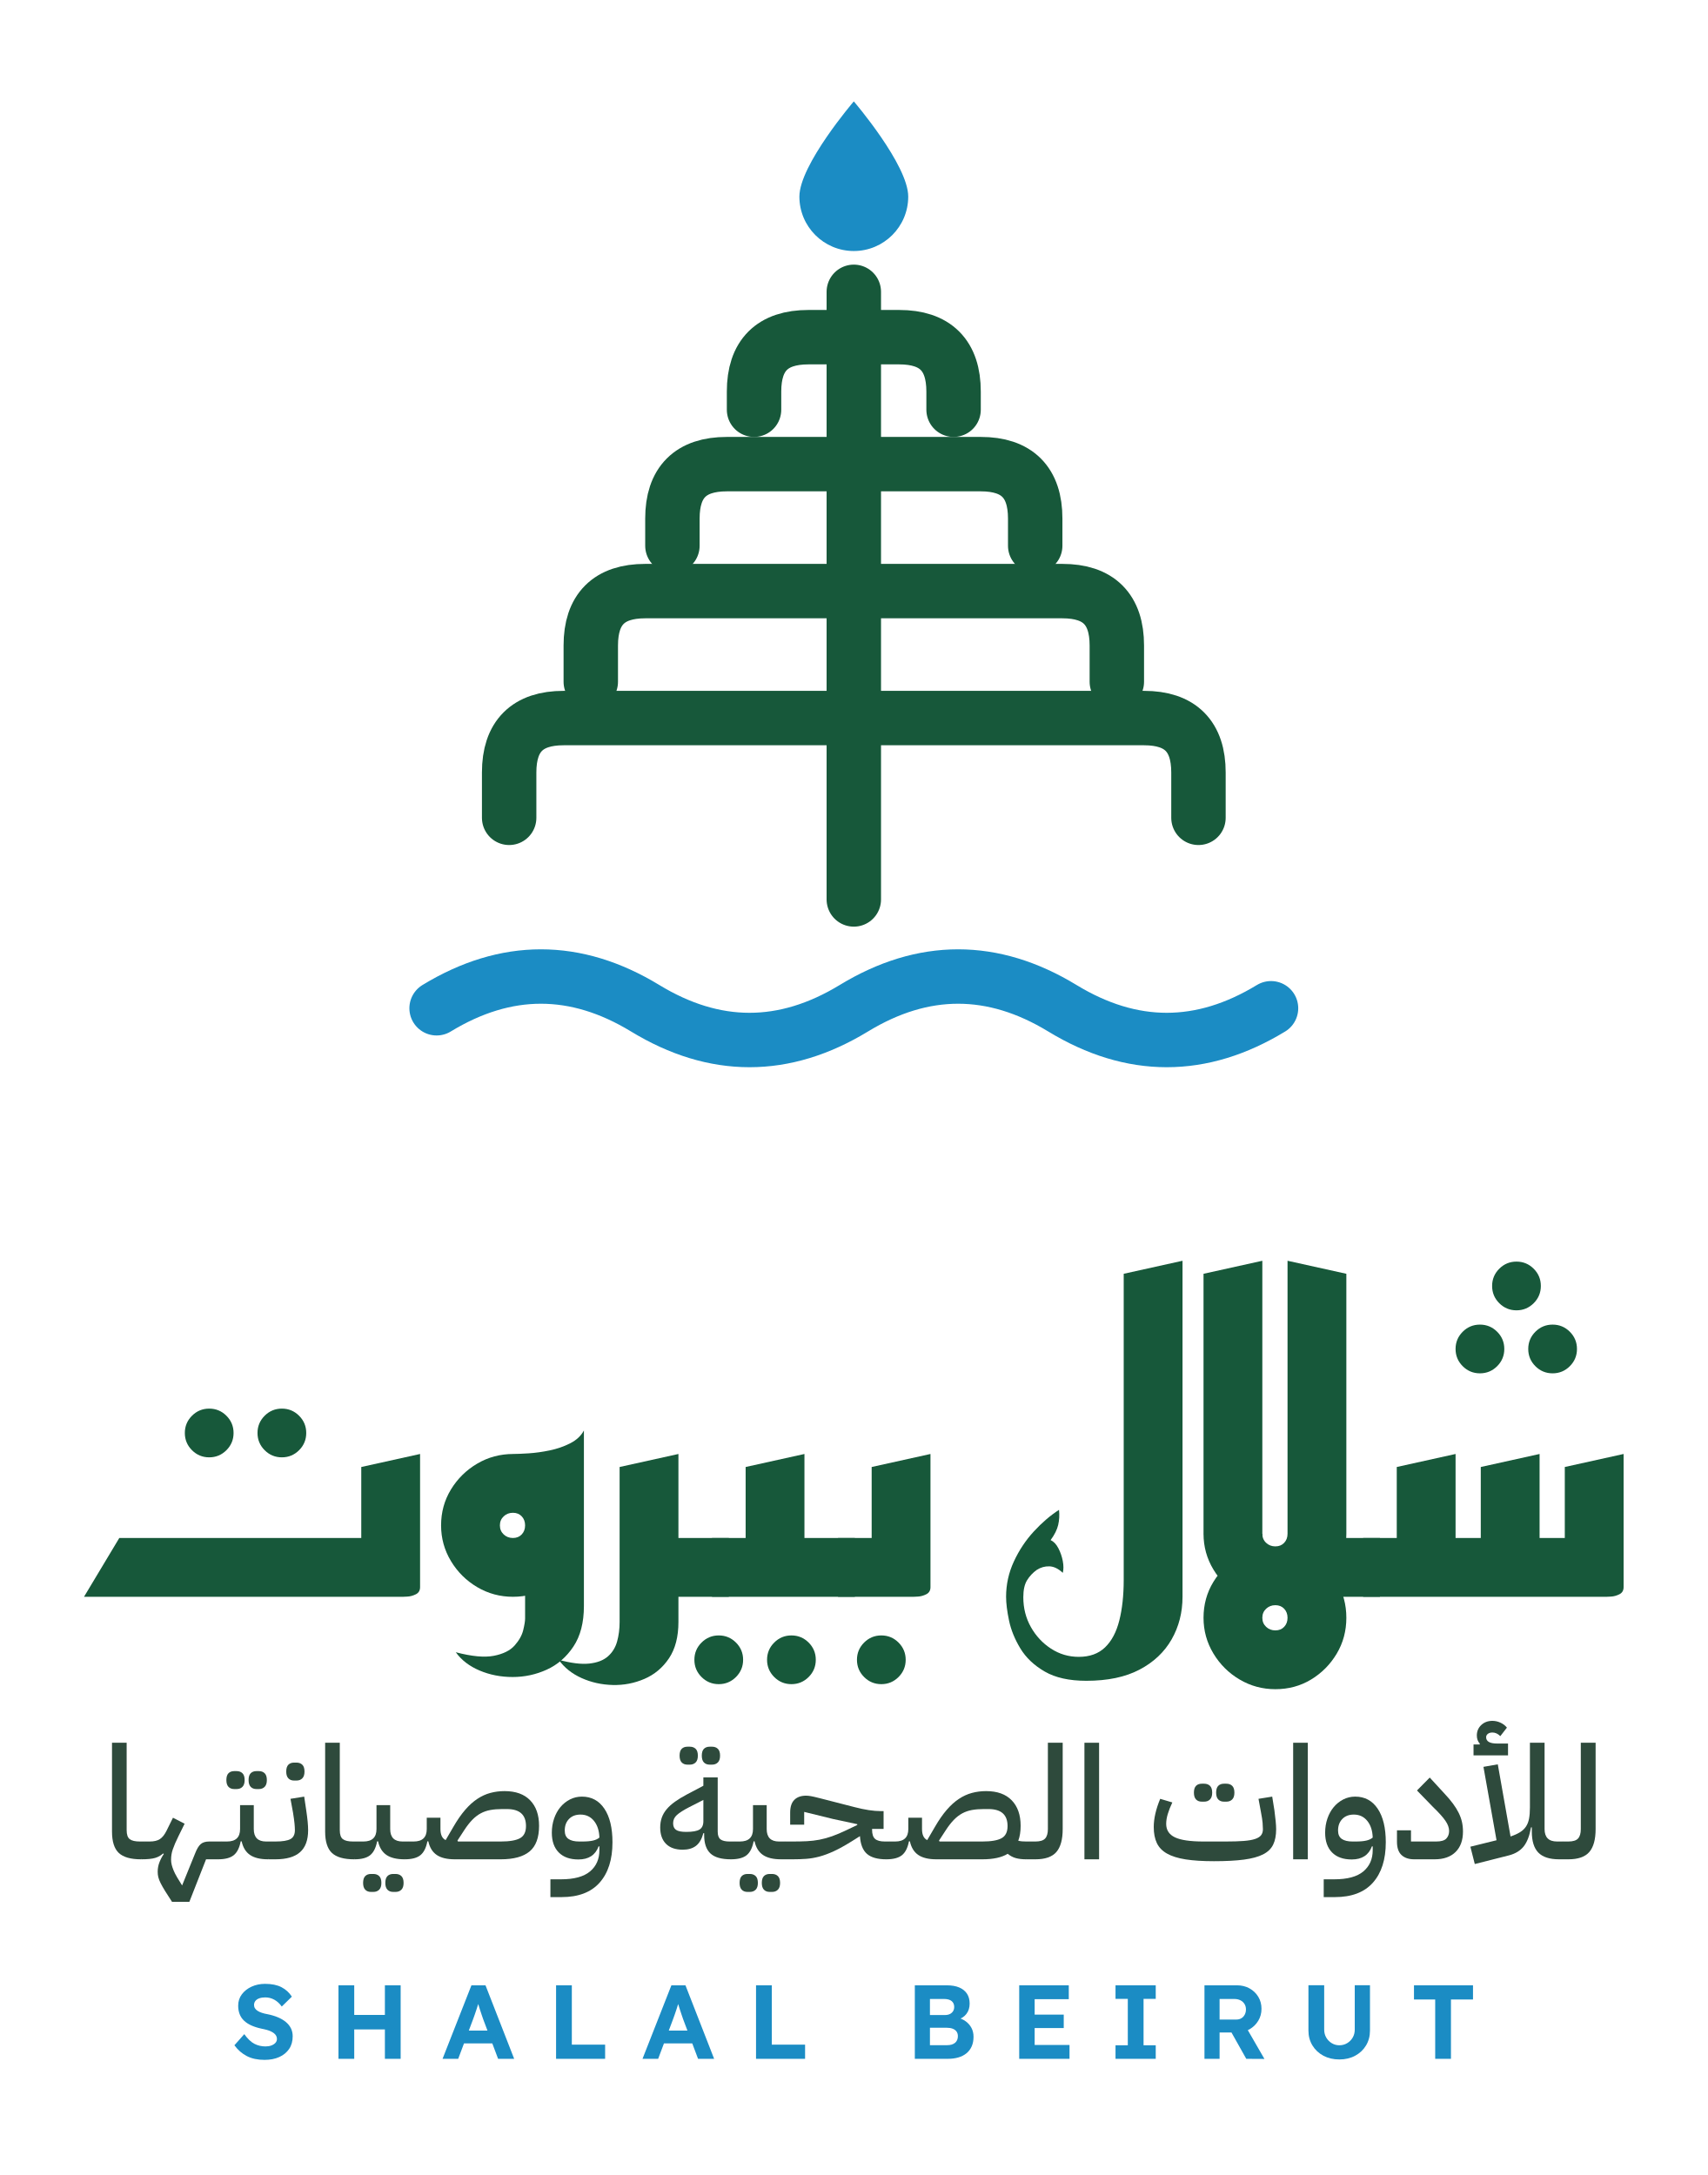
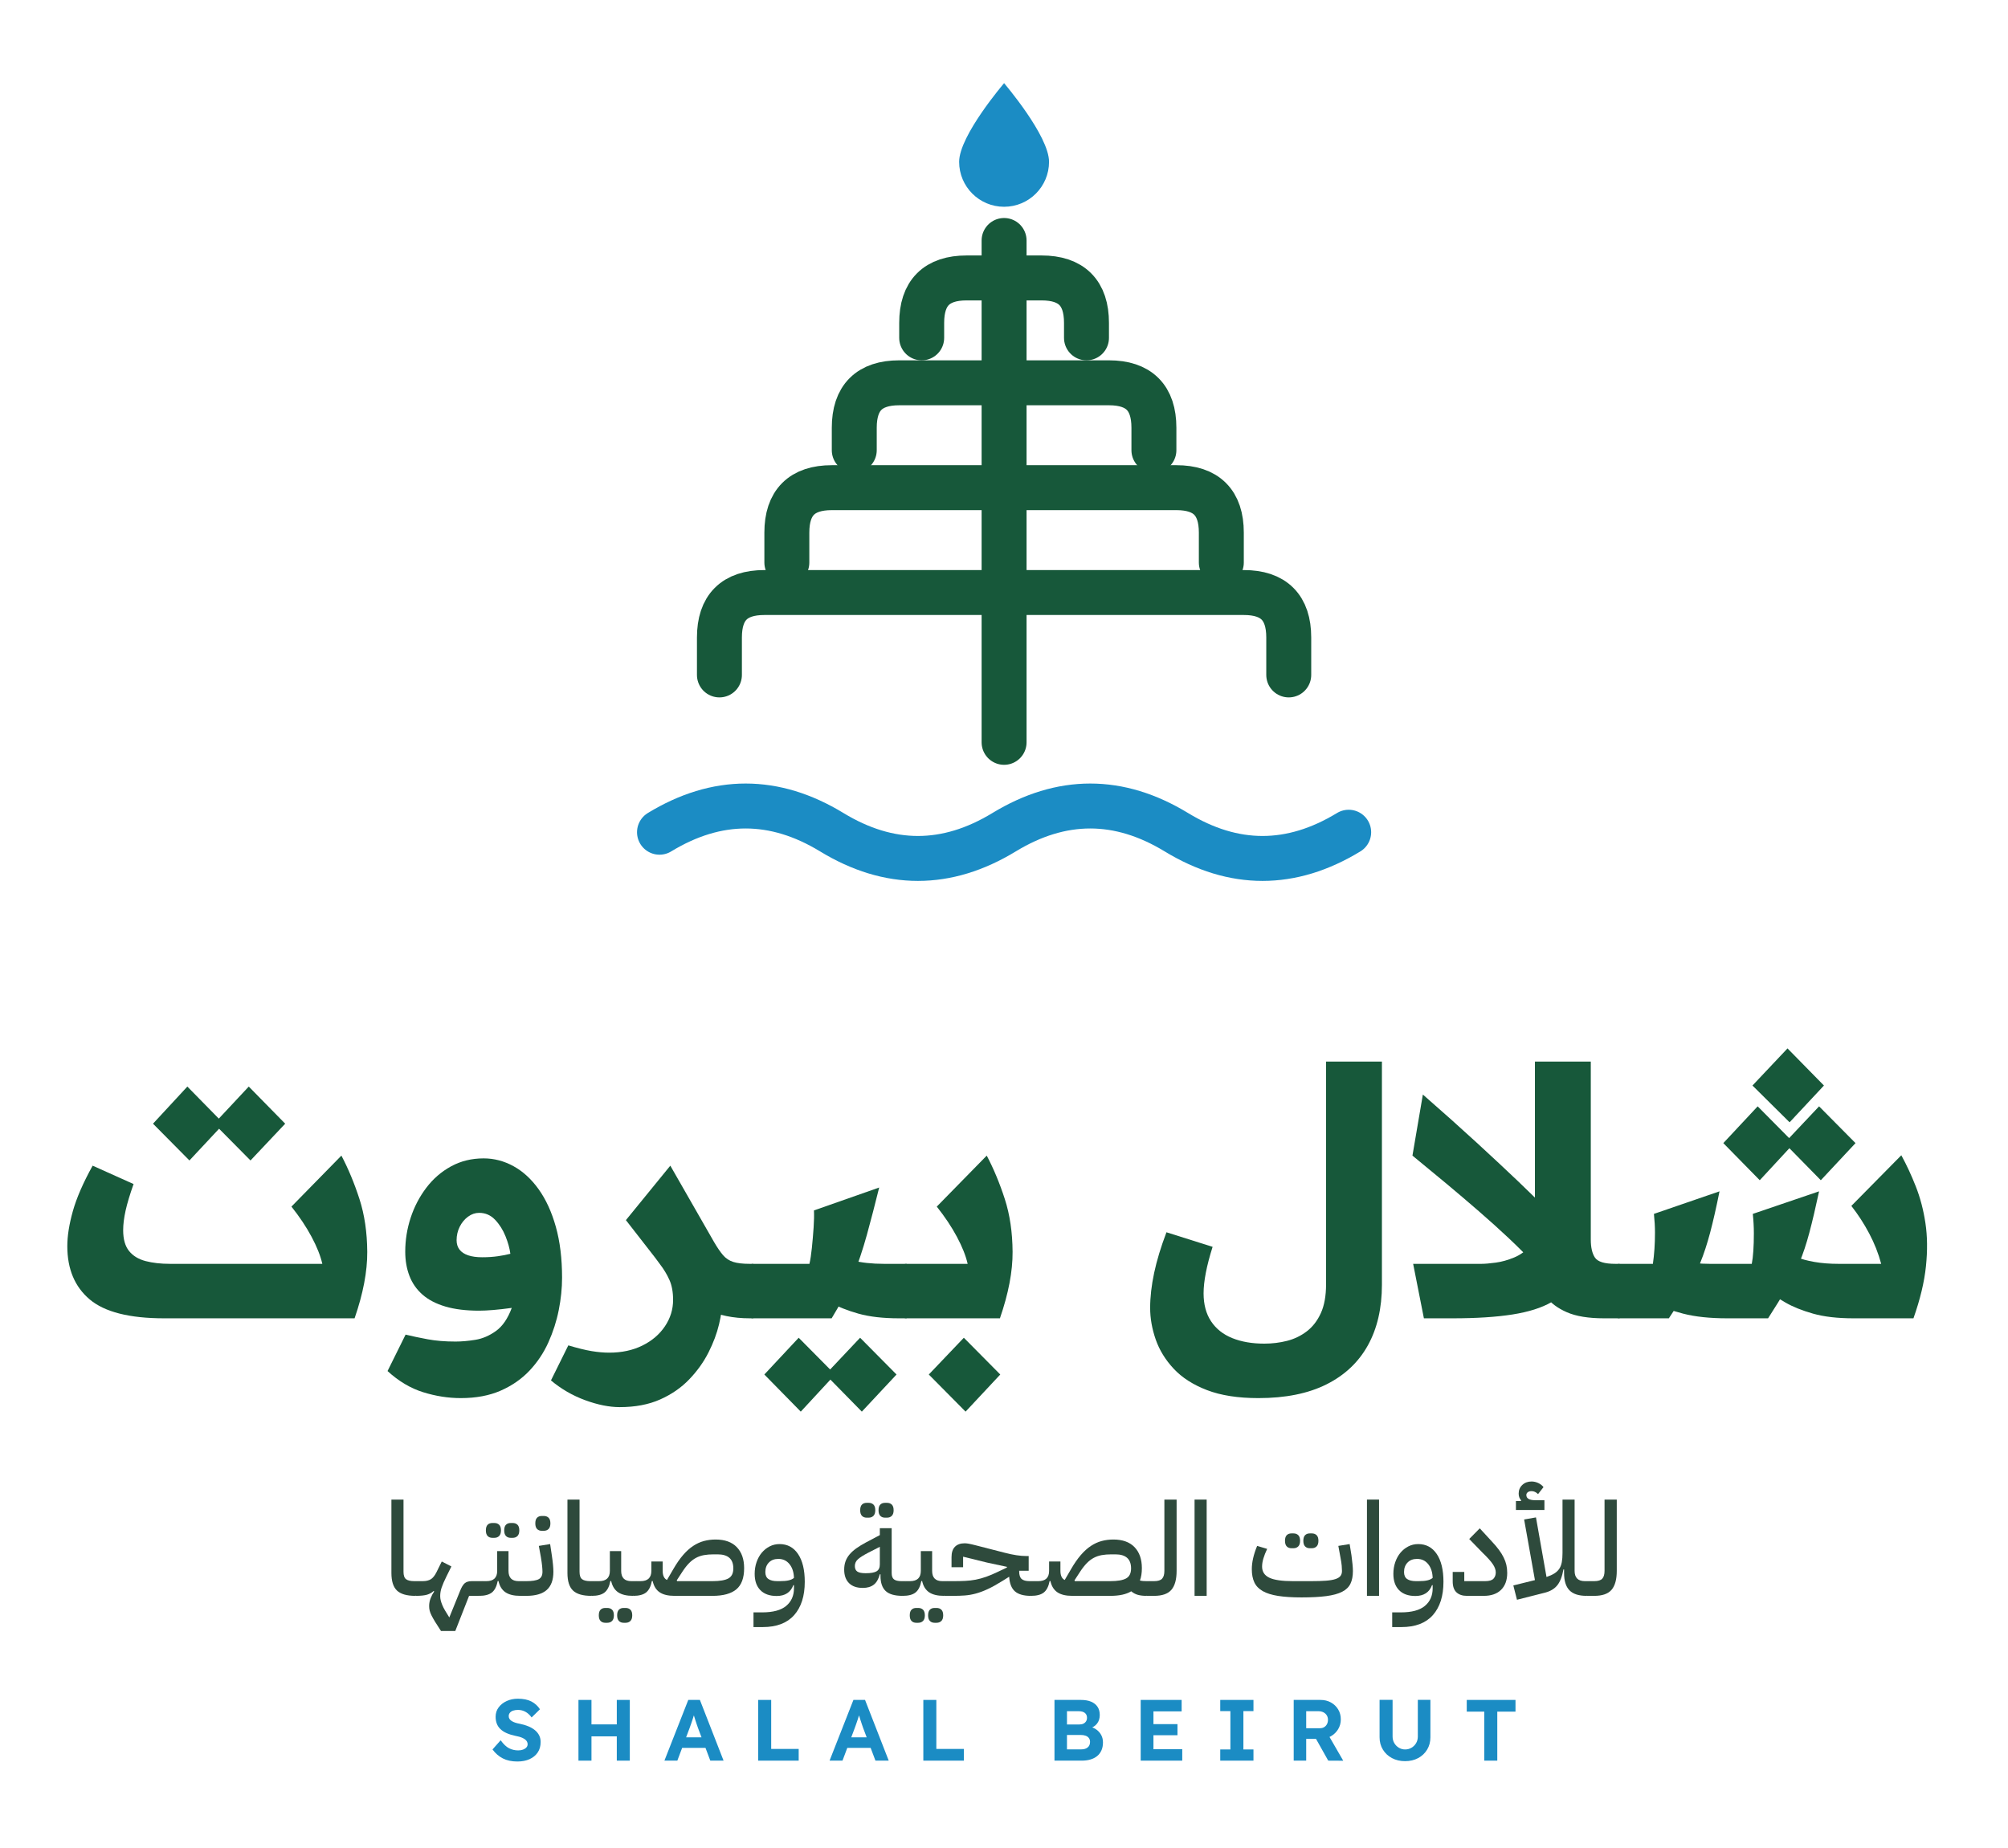
- <svg xmlns="http://www.w3.org/2000/svg" viewBox="0 0 325.2 414.0" width="325" height="414">
-   <g transform="translate(76.23636 14) scale(1.727273) translate(-10 -1)">
+ <svg xmlns="http://www.w3.org/2000/svg" viewBox="0 0 463.0 426.0" width="463" height="426">
+   <g transform="translate(145.1564 14) scale(1.727273) translate(-10 -1)">
    <path d="M60 4C60 4 54 11 54 14.5A6 6 0 0 0 66 14.5C66 11 60 4 60 4Z" fill="#1B8CC4" />
    <g fill="none" stroke="#17583A" stroke-width="6" stroke-linecap="round" stroke-linejoin="round">
      <path d="M60 25V92" />
      <path d="M49 38V36Q49 30 55 30H65Q71 30 71 36V38" />
      <path d="M40 53V50Q40 44 46 44H74Q80 44 80 50V53" />
      <path d="M31 68V64Q31 58 37 58H83Q89 58 89 64V68" />
      <path d="M22 83V78Q22 72 28 72H92Q98 72 98 78V83" />
    </g>
    <path d="M14 104q11.5-7 23 0t23 0t23 0t23 0" fill="none" stroke="#1B8CC4" stroke-width="6" stroke-linecap="round" />
  </g>
  <g fill="#17583A" transform="translate(14 304)">
-     <path transform="translate(21.20 -31.20) scale(0.08 -0.08)" d="M231,-58Q207,-58 190,-41Q173,-24 173,0Q173,24 190,41Q207,58 231,58Q255,58 272,41Q289,24 289,0Q289,-24 272,-41Q255,-58 231,-58ZM58,-58Q34,-58 17,-41Q0,-24 0,0Q0,24 17,41Q34,58 58,58Q82,58 99,41Q116,24 116,0Q116,-24 99,-41Q82,-58 58,-58Z" />
-     <path transform="translate(0.00 0.00) scale(0.08 -0.08)" d="M25,0L109,140L685,140L685,0L25,0ZM605,0L605,140L685,140L685,309L825,340L825,23Q825,11 815,6Q805,1 795,0.5Q785,0 785,0L605,0Z" />
-     <path transform="translate(68.00 0.00) scale(0.08 -0.08)" d="M60,-132Q117,-147 150.5,-140.5Q184,-134 200,-116Q216,-98 220.5,-79.5Q225,-61 225,-52L225,128L365,170L365,-22Q365,-81 340,-118.5Q315,-156 276.5,-173.5Q238,-191 195.5,-191Q153,-191 116.5,-175.5Q80,-160 60,-132ZM365,170L196,340Q209,340 233,341.5Q257,343 283.5,348.5Q310,354 332.5,365.5Q355,377 365,396L365,170ZM196,0Q150,0 111,23Q72,46 48.5,85Q25,124 25,170Q25,217 48.5,255.5Q72,294 111,317Q150,340 197,340Q243,340 281,317Q319,294 342,255.5Q365,217 365,170Q365,123 342,84.5Q319,46 281,23Q243,0 196,0ZM196,140Q209,140 217,148.5Q225,157 225,170Q225,183 217,191.5Q209,200 196,200Q183,200 174,191.5Q165,183 165,170Q165,157 174,148.5Q183,140 196,140Z" />
-     <path transform="translate(99.20 0.00) scale(0.08 -0.08)" d="M174,0L174,140L320,140L320,0L174,0ZM-85,-150Q-41,-162 -12.5,-159Q16,-156 32,-142Q48,-128 54,-106.5Q60,-85 60,-60L60,309L200,340L200,-60Q200,-113 177.5,-146.5Q155,-180 119,-195.5Q83,-211 43.5,-210Q4,-209 -30.5,-193.5Q-65,-178 -85,-150Z" />
-     <path transform="translate(118.24 12.00) scale(0.08 -0.08)" d="M231,-58Q207,-58 190,-41Q173,-24 173,0Q173,24 190,41Q207,58 231,58Q255,58 272,41Q289,24 289,0Q289,-24 272,-41Q255,-58 231,-58ZM58,-58Q34,-58 17,-41Q0,-24 0,0Q0,24 17,41Q34,58 58,58Q82,58 99,41Q116,24 116,0Q116,-24 99,-41Q82,-58 58,-58Z" />
-     <path transform="translate(123.20 0.00) scale(0.08 -0.08)" d="M100,0L100,140L320,140L320,0L100,0ZM-20,0L-20,140L60,140L60,309L200,340L200,23Q200,11 190,6Q180,1 170,0.5Q160,0 160,0L-20,0Z" />
-     <path transform="translate(149.20 12.00) scale(0.08 -0.08)" d="M58,-58Q34,-58 17,-41Q0,-24 0,0Q0,24 17,41Q34,58 58,58Q82,58 99,41Q116,24 116,0Q116,-24 99,-41Q82,-58 58,-58Z" />
-     <path transform="translate(147.20 0.00) scale(0.08 -0.08)" d="M-20,0L-20,140L60,140L60,309L200,340L200,23Q200,11 190,6Q180,1 170,0.5Q160,0 160,0L-20,0Z" />
-     <path transform="translate(175.60 0.00) scale(0.08 -0.08)" d="M305,40L305,769L445,800L445,0L305,40ZM216,-200Q155,-200 117,-178Q79,-156 59,-123Q39,-90 32,-56.5Q25,-23 25,0Q25,44 43.5,84Q62,124 91,155.5Q120,187 151,207Q153,188 149,171Q145,154 131,135Q142,130 149.5,115.5Q157,101 160,85Q163,69 160,57Q144,72 128,72.5Q112,73 98,64Q84,54 75,39.5Q66,25 66,-1Q66,-40 84,-72Q102,-104 132,-123.5Q162,-143 198,-143Q237,-143 260.5,-120.5Q284,-98 294.5,-56.5Q305,-15 305,40L305,309L445,340L445,0Q445,-56 419,-101.5Q393,-147 342.5,-173.5Q292,-200 216,-200Z" />
-     <path transform="translate(213.20 0.00) scale(0.08 -0.08)" d="M165,80L25,150L25,769L165,800L165,80Z" />
-     <path transform="translate(213.20 0.00) scale(0.08 -0.08)" d="M175,0L225,140L445,140L445,0L175,0ZM196,-20Q150,-20 111,3Q72,26 48.5,65Q25,104 25,150L165,150Q165,137 174,128.5Q183,120 196,120Q209,120 217,128.5Q225,137 225,150L365,150Q365,103 342,64.5Q319,26 281,3Q243,-20 196,-20ZM225,100L225,800L365,769L365,150L225,100ZM196,-220Q150,-220 111,-197Q72,-174 48.5,-135Q25,-96 25,-50Q25,-3 48.5,35.5Q72,74 111,97Q150,120 197,120Q243,120 281,97Q319,74 342,35.5Q365,-3 365,-50Q365,-97 342,-135.5Q319,-174 281,-197Q243,-220 196,-220ZM196,-80Q209,-80 217,-71.5Q225,-63 225,-50Q225,-37 217,-28.5Q209,-20 196,-20Q183,-20 174,-28.5Q165,-37 165,-50Q165,-63 174,-71.5Q183,-80 196,-80Z" />
-     <path transform="translate(263.20 -47.20) scale(0.08 -0.08)" d="M145,92Q121,92 104,109Q87,126 87,150Q87,174 104,191Q121,208 145,208Q169,208 186,191Q203,174 203,150Q203,126 186,109Q169,92 145,92ZM231,-58Q207,-58 190,-41Q173,-24 173,0Q173,24 190,41Q207,58 231,58Q255,58 272,41Q289,24 289,0Q289,-24 272,-41Q255,-58 231,-58ZM58,-58Q34,-58 17,-41Q0,-24 0,0Q0,24 17,41Q34,58 58,58Q82,58 99,41Q116,24 116,0Q116,-24 99,-41Q82,-58 58,-58Z" />
-     <path transform="translate(247.20 0.00) scale(0.08 -0.08)" d="M-20,0L-20,140L60,140L60,309L200,340L200,140L260,140L260,309L400,340L400,140L460,140L460,309L600,340L600,23Q600,11 590,6Q580,1 570,0.5Q560,0 560,0L-20,0Z" />
+     <path transform="translate(0.00 0.00) scale(0.08 -0.08)" d="M298,0Q148,0 83.5,54.5Q19,109 19,208Q19,252 35,309Q51,366 92,440L210,387Q194,342 187,310.5Q180,279 180,254Q180,215 197,194Q214,173 244.5,165Q275,157 315,157L678,157L697,0L298,0ZM578,0L578,157L754,157Q746,192 723,235Q700,278 665,322L809,469Q839,412 861,344Q883,276 883.5,191.5Q884,107 847,0L578,0ZM578,157L588,157L588,0L578,0Q548,0 548,78Q548,157 578,157ZM371,455L266,561L365,668L470,561L371,455ZM547,455L442,561L542,668L647,561L547,455Z" />
+     <path transform="translate(75.36 0.00) scale(0.08 -0.08)" d="M277,461Q322,461 363,438.5Q404,416 435.5,372Q467,328 485,264Q503,200 503,117Q503,72 493.5,24Q484,-24 463.5,-69.5Q443,-115 409,-151Q375,-187 326,-208.5Q277,-230 211,-230Q157,-230 102.5,-213Q48,-196 0,-152L52,-47Q81,-54 116,-60.5Q151,-67 196,-67Q222,-67 253,-62Q284,-57 312.5,-36.5Q341,-16 358,30Q329,26 305,24Q281,22 264,22Q207,22 166.5,34Q126,46 100.5,68.5Q75,91 63,122.5Q51,154 51,192Q51,242 66.5,289.5Q82,337 111.5,376Q141,415 183,438Q225,461 277,461ZM199,225Q199,209 207.5,198Q216,187 232.5,181.5Q249,176 273,176Q297,176 318,179Q339,182 354,186Q351,209 340,236.5Q329,264 310,284Q291,304 264,304Q247,304 232,293Q217,282 208,264Q199,246 199,225Z" />
+     <path transform="translate(120.32 0.00) scale(0.08 -0.08)" d="M107,-256Q62,-256 7.5,-236Q-47,-216 -91,-179L-41,-78Q-1,-90 26,-94.5Q53,-99 77,-99Q131,-99 172.5,-78.5Q214,-58 237.5,-23Q261,12 261,53Q261,87 250.5,110.5Q240,134 223.5,155.5Q207,177 188,205L403,101Q403,89 403,77Q403,65 403,53Q403,23 393.5,-17Q384,-57 363,-98.5Q342,-140 307.5,-176Q273,-212 223.5,-234Q174,-256 107,-256ZM482,0Q446,0 414.5,6.5Q383,13 355.5,27Q328,41 303.5,63Q279,85 255,116L125,283L253,440L379,220Q393,196 405,182Q417,168 434.5,162.5Q452,157 482,157L492,157L492,0L482,0Z" />
+     <path transform="translate(159.68 0.00) scale(0.08 -0.08)" d="M0,0L0,157L162,157Q166,174 169,203Q172,232 174,261.5Q176,291 175,311L363,377Q345,304 327.5,240.5Q310,177 286.5,118.5Q263,60 226,0L0,0ZM420,0Q351,0 303,13.5Q255,27 223.5,45.5Q192,64 169,80L252,179Q267,172 286,167Q305,162 328,159.5Q351,157 377,157L442,157L442,0L420,0ZM0,157L10,157L10,0L0,0Q-30,0 -30,78Q-30,157 0,157ZM137,-269L32,-162L131,-56L236,-162L137,-269ZM313,-269L208,-162L308,-56L413,-162L313,-269Z" />
+     <path transform="translate(195.04 0.00) scale(0.08 -0.08)" d="M0,0L0,157L176,157Q168,192 145,235Q122,278 87,322L231,469Q261,412 283,344Q305,276 305.5,191.5Q306,107 269,0L0,0ZM0,157L10,157L10,0L0,0Q-30,0 -30,78Q-30,157 0,157ZM170,-269L64,-162L165,-56L270,-162L170,-269Z" />
+     <path transform="translate(249.68 0.00) scale(0.08 -0.08)" d="M331,-230Q243,-230 183,-207Q123,-184 87,-145.5Q51,-107 35,-61Q19,-15 19,30Q19,77 30.5,131Q42,185 66,248L199,206Q186,165 179.5,131.5Q173,98 173,72Q173,24 194.5,-8.5Q216,-41 255.5,-57Q295,-73 348,-73Q382,-73 413.5,-65Q445,-57 470.5,-37.5Q496,-18 511,15Q526,48 526,98L526,740L687,740L687,97Q687,-5 646.5,-78Q606,-151 527,-190.5Q448,-230 331,-230Z" />
+     <path transform="translate(310.16 0.00) scale(0.08 -0.08)" d="M425,87Q403,121 370,157Q337,193 296.5,231Q256,269 210.5,308.5Q165,348 116.5,388.5Q68,429 19,469L49,645Q136,569 204,506.5Q272,444 324.5,394Q377,344 414.5,305Q452,266 477,237L425,87ZM52,0L21,157L218,157Q233,157 259,160.5Q285,164 312.5,175.5Q340,187 360.5,211Q381,235 384,277L502,340Q510,264 506.5,207Q503,150 482.5,110.5Q462,71 419.5,46.5Q377,22 307,11Q237,0 135,0L52,0ZM571,0Q504,0 464,17.5Q424,35 404,62.5Q384,90 378,122Q372,154 372,182L372,740L533,740L533,227Q533,193 545,175Q557,157 604,157L616,157L616,0L571,0Z" />
+     <path transform="translate(359.44 0.00) scale(0.08 -0.08)" d="M674,0Q605,0 557.5,13.5Q510,27 478,45.5Q446,64 423,80L512,176Q530,168 561.5,162.5Q593,157 631,157L754,157Q742,202 719.5,244.5Q697,287 668,324L812,470Q835,428 854,379.5Q873,331 881.5,274.5Q890,218 883,150Q876,82 847,0L674,0ZM0,0L0,157L96,157Q99,178 100.5,200Q102,222 102,247Q102,272 99,301L288,366Q274,296 261,247Q248,198 232.5,160Q217,122 195.5,85Q174,48 142,0L0,0ZM310,0Q235,0 183,13.5Q131,27 100.5,44.5Q70,62 58,73L117,190Q142,174 179,165.5Q216,157 260,157L381,157Q384,172 385.5,194.5Q387,217 387,244.5Q387,272 384,301L575,366Q560,296 547,247Q534,198 518,160Q502,122 480.5,85Q459,48 428,0L310,0ZM0,157L10,157L10,0L0,0Q-30,0 -30,78Q-30,157 0,157ZM490,565L383,671L484,778L589,671L490,565ZM404,398L299,505L398,611L503,505L404,398ZM580,398L475,505L575,611L680,505L580,398Z" />
  </g>
-   <g fill="#2E4A3C" transform="translate(19.26 354)">
+   <g fill="#2E4A3C" transform="translate(88.18 368)">
    <path transform="translate(0.00 0.00) scale(0.03 -0.03)" d="M253,0Q155,0 112,40.5Q69,81 69,176L69,740L162,740L162,185Q162,143 181.5,128Q201,113 246,113L279,113L279,24L254,0L253,0Z" />
    <path transform="translate(8.37 0.00) scale(0.03 -0.03)" d="M171,-270Q144,-229 126.5,-200.5Q109,-172 98.5,-151Q88,-130 84,-113.5Q80,-97 80,-79Q80,-47 91.5,-18Q103,11 119,34L114,37Q94,18 64.5,9Q35,0 -24,0L-24,89L0,113L29,113Q70,113 93.5,128Q117,143 136,181L177,264L251,226L213,149Q200,123 191,102Q182,81 176,63.5Q170,46 167.5,30Q165,14 165,-2Q165,-19 169,-35Q173,-51 181,-70.5Q189,-90 202.5,-113Q216,-136 235,-166L317,36Q334,80 353,96.5Q372,113 407,113L487,113L487,24L463,0L387,0L281,-270L171,-270Z" />
    <path transform="translate(22.98 0.00) scale(0.03 -0.03)" d="M-24,89L0,113L33,113Q116,113 116,192L116,344L203,344L203,192Q203,113 281,113L319,113L319,24L294,0Q220,0 179.5,27.5Q139,55 126,114L120,114Q108,52 75.5,26Q43,0 -24,0L-24,89ZM220,446Q197,446 183.5,460Q170,474 170,503Q170,533 183.5,546.5Q197,560 220,560L235,560Q258,560 272,546.5Q286,533 286,503Q286,474 272,460Q258,446 235,446L220,446ZM79,446Q56,446 42.5,460Q29,474 29,503Q29,533 42.5,546.5Q56,560 79,560L94,560Q117,560 131,546.5Q145,533 145,503Q145,474 131,460Q117,446 94,446L79,446Z" />
    <path transform="translate(32.55 0.00) scale(0.03 -0.03)" d="M-24,89L0,113L21,113Q89,113 117,128.5Q145,144 145,185Q145,202 142.5,228Q140,254 133,297L117,384L204,398L217,311Q229,231 229,185Q229,91 178,45.5Q127,0 21,0L-24,0L-24,89ZM140,500Q117,500 103.5,514Q90,528 90,557Q90,587 103.5,600.5Q117,614 140,614L155,614Q178,614 192,600.5Q206,587 206,557Q206,528 192,514Q178,500 155,500L140,500Z" />
    <path transform="translate(40.59 0.00) scale(0.03 -0.03)" d="M253,0Q155,0 112,40.5Q69,81 69,176L69,740L162,740L162,185Q162,143 181.5,128Q201,113 246,113L279,113L279,24L254,0L253,0Z" />
    <path transform="translate(48.96 0.00) scale(0.03 -0.03)" d="M-24,89L0,113L33,113Q116,113 116,192L116,344L203,344L203,192Q203,113 281,113L319,113L319,24L294,0Q220,0 179.5,27.5Q139,55 126,114L120,114Q108,52 75.5,26Q43,0 -24,0L-24,89ZM222,-207Q199,-207 185.5,-193Q172,-179 172,-150Q172,-120 185.5,-106.5Q199,-93 222,-93L237,-93Q260,-93 274,-106.5Q288,-120 288,-150Q288,-179 274,-193Q260,-207 237,-207L222,-207ZM81,-207Q58,-207 44.5,-193Q31,-179 31,-150Q31,-120 44.5,-106.5Q58,-93 81,-93L96,-93Q119,-93 133,-106.5Q147,-120 147,-150Q147,-179 133,-193Q119,-207 96,-207L81,-207Z" />
    <path transform="translate(58.53 0.00) scale(0.03 -0.03)" d="M203,192Q203,138 236,122L285,206Q322,270 359.5,313.5Q397,357 437,383.5Q477,410 520,421.5Q563,433 610,433Q716,433 772.5,374.5Q829,316 829,213Q829,100 769,50Q709,0 586,0L294,0Q220,0 179.5,27.5Q139,55 126,114L120,114Q108,52 75.5,26Q43,0 -24,0L-24,89L0,113L33,113Q116,113 116,192L116,264L203,264L203,192ZM586,113Q670,113 708,134Q746,155 746,211Q746,319 625,319L595,319Q553,319 520,313Q487,307 459,292Q431,277 405.5,251Q380,225 354,185L311,119L314,113L586,113Z" />
    <path transform="translate(84.60 0.00) scale(0.03 -0.03)" d="M32,-127L99,-127Q224,-127 283.5,-77Q343,-27 343,58L343,82L338,82Q307,-1 210,-1Q129,-1 85,43.5Q41,88 41,169Q41,217 55.5,259Q70,301 95.5,331.5Q121,362 156,380Q191,398 232,398Q323,398 374.5,321.5Q426,245 426,108Q426,-56 344.5,-148Q263,-240 103,-240L32,-240L32,-127ZM235,113Q277,113 302.5,119Q328,125 343,138Q341,204 308.5,244Q276,284 223,284Q177,284 150,256Q123,228 123,183Q123,146 146.5,129.5Q170,113 215,113L235,113Z" />
    <path transform="translate(105.69 0.00) scale(0.03 -0.03)" d="M475,0Q384,0 344.5,37.5Q305,75 305,154L305,166L300,166Q285,110 253,85.5Q221,61 169,61Q100,61 63,98Q26,135 26,202Q26,236 36,264.5Q46,293 67,318Q88,343 119.5,365.5Q151,388 194,411L300,467L300,520L391,520L391,176Q391,140 409,126.5Q427,113 466,113L499,113L499,24L475,0ZM191,174Q251,174 275.5,189Q300,204 300,242L300,377L210,331Q156,303 132,281.5Q108,260 108,229Q108,200 126.5,187Q145,174 191,174ZM340,601Q317,601 303.5,615Q290,629 290,658Q290,688 303.5,701.5Q317,715 340,715L355,715Q378,715 392,701.5Q406,688 406,658Q406,629 392,615Q378,601 355,601L340,601ZM199,601Q176,601 162.5,615Q149,629 149,658Q149,688 162.5,701.5Q176,715 199,715L214,715Q237,715 251,701.5Q265,688 265,658Q265,629 251,615Q237,601 214,601L199,601Z" />
    <path transform="translate(120.66 0.00) scale(0.03 -0.03)" d="M-24,89L0,113L33,113Q116,113 116,192L116,344L203,344L203,192Q203,113 281,113L319,113L319,24L294,0Q220,0 179.5,27.5Q139,55 126,114L120,114Q108,52 75.5,26Q43,0 -24,0L-24,89ZM222,-207Q199,-207 185.5,-193Q172,-179 172,-150Q172,-120 185.5,-106.5Q199,-93 222,-93L237,-93Q260,-93 274,-106.5Q288,-120 288,-150Q288,-179 274,-193Q260,-207 237,-207L222,-207ZM81,-207Q58,-207 44.5,-193Q31,-179 31,-150Q31,-120 44.5,-106.5Q58,-93 81,-93L96,-93Q119,-93 133,-106.5Q147,-120 147,-150Q147,-179 133,-193Q119,-207 96,-207L81,-207Z" />
    <path transform="translate(130.23 0.00) scale(0.03 -0.03)" d="M-24,89L0,113L49,113Q98,113 139,115Q180,117 219,124.5Q258,132 299,146.5Q340,161 390,185L459,218L459,223L305,256L122,301L122,220L33,220L33,297Q33,351 59.5,377.5Q86,404 134,404Q147,404 164.5,401Q182,398 221,388L443,331Q539,306 608,306L626,306L626,193L553,193L553,188Q553,146 572,129.5Q591,113 634,113L667,113L667,24L643,0Q560,0 520.5,34.5Q481,69 476,147L425,115Q361,75 311.5,52Q262,29 219,17.5Q176,6 135.5,3Q95,0 49,0L-24,0L-24,89Z" />
    <path transform="translate(150.24 0.00) scale(0.03 -0.03)" d="M864,0Q827,0 799,7.5Q771,15 747,35Q690,0 586,0L294,0Q220,0 179.5,27.5Q139,55 126,114L120,114Q108,52 75.5,26Q43,0 -24,0L-24,89L0,113L33,113Q116,113 116,192L116,264L203,264L203,192Q203,138 236,122L285,206Q322,270 359.5,313.5Q397,357 437,383.5Q477,410 520,421.5Q563,433 610,433Q716,433 772.5,374.5Q829,316 829,213Q829,157 814,118Q826,115 838,114Q850,113 864,113L888,113L888,24L864,0ZM586,113Q670,113 708,134Q746,155 746,211Q746,319 625,319L595,319Q553,319 520,313Q487,307 459,292Q431,277 405.5,251Q380,225 354,185L311,119L314,113L586,113Z" />
    <path transform="translate(176.88 0.00) scale(0.03 -0.03)" d="M-24,89L0,113L35,113Q79,113 96.5,132Q114,151 114,192L114,740L208,740L208,192Q208,93 168,46.5Q128,0 35,0L-24,0L-24,89Z" />
    <path transform="translate(185.19 0.00) scale(0.03 -0.03)" d="M69,740L162,740L162,0L69,0L69,740Z" />
    <path transform="translate(199.20 0.00) scale(0.03 -0.03)" d="M424,-12Q317,-12 244,-0.5Q171,11 126,36.5Q81,62 61.5,103.5Q42,145 42,205Q42,285 83,384L160,361Q141,321 131,287.5Q121,254 121,225Q121,166 176.5,139.5Q232,113 358,113L498,113Q567,113 612.5,116.5Q658,120 685,129Q712,138 723.5,153Q735,168 735,191Q735,207 733,231.5Q731,256 723,297L707,384L794,398L808,311Q813,273 816,242.5Q819,212 819,191Q819,132 800,93Q781,54 735.5,31Q690,8 614,-2Q538,-12 424,-12ZM488,366Q465,366 451.5,380Q438,394 438,423Q438,453 451.5,466.5Q465,480 488,480L503,480Q526,480 540,466.5Q554,453 554,423Q554,394 540,380Q526,366 503,366L488,366ZM347,366Q324,366 310.5,380Q297,394 297,423Q297,453 310.5,466.5Q324,480 347,480L362,480Q385,480 399,466.5Q413,453 413,423Q413,394 399,380Q385,366 362,366L347,366Z" />
    <path transform="translate(224.94 0.00) scale(0.03 -0.03)" d="M69,740L162,740L162,0L69,0L69,740Z" />
    <path transform="translate(231.87 0.00) scale(0.03 -0.03)" d="M32,-127L99,-127Q224,-127 283.5,-77Q343,-27 343,58L343,82L338,82Q307,-1 210,-1Q129,-1 85,43.5Q41,88 41,169Q41,217 55.5,259Q70,301 95.5,331.5Q121,362 156,380Q191,398 232,398Q323,398 374.5,321.5Q426,245 426,108Q426,-56 344.5,-148Q263,-240 103,-240L32,-240L32,-127ZM235,113Q277,113 302.5,119Q328,125 343,138Q341,204 308.5,244Q276,284 223,284Q177,284 150,256Q123,228 123,183Q123,146 146.5,129.5Q170,113 215,113L235,113Z" />
    <path transform="translate(245.88 0.00) scale(0.03 -0.03)" d="M139,0Q88,0 59,27Q30,54 30,111L30,184L119,184L119,113L279,113Q326,113 343.5,132Q361,151 361,180Q361,210 338,244Q315,278 259,332L157,437L238,519L330,419Q363,384 385.5,353.5Q408,323 422,294.5Q436,266 442.5,237.5Q449,209 449,176Q449,93 402,46.5Q355,0 269,0L139,0Z" />
    <path transform="translate(260.46 0.00) scale(0.03 -0.03)" d="M10,80L176,121L93,587L184,603L265,145Q301,157 325,172Q349,187 363,208Q377,229 382.5,258.5Q388,288 388,329L388,740L481,740L481,192Q481,113 560,113L597,113L597,24L573,0Q483,0 441.5,42.5Q400,85 400,176L400,203L395,203Q381,123 348.5,82Q316,41 255,25L38,-30L10,80ZM30,729L69,729L70,734Q51,755 51,786Q51,826 79,852.5Q107,879 150,879Q176,879 201,867.5Q226,856 242,836L200,782Q177,805 150,805Q132,805 121,796.5Q110,788 110,775Q110,735 180,735L249,735L249,660L30,660L30,729Z" />
    <path transform="translate(278.37 0.00) scale(0.03 -0.03)" d="M-24,89L0,113L35,113Q79,113 96.5,132Q114,151 114,192L114,740L208,740L208,192Q208,93 168,46.5Q128,0 35,0L-24,0L-24,89Z" />
  </g>
-   <g fill="#1B8CC4" transform="translate(44.02 392)">
+   <g fill="#1B8CC4" transform="translate(112.94 406)">
    <path transform="translate(0.00 0.00) scale(0.02 -0.02)" d="M318,-10Q220,-10 150.5,25.5Q81,61 31,129L125,235Q174,167 222.5,142.5Q271,118 327,118Q358,118 382.5,127Q407,136 421.5,152Q436,168 436,189Q436,205 429,218.5Q422,232 409,242.5Q396,253 378,261.5Q360,270 338,276Q316,282 290,287Q234,299 192,318Q150,337 122,364Q94,391 80.5,426.5Q67,462 67,506Q67,568 102,614.5Q137,661 195,687.5Q253,714 323,714Q418,714 479.5,682Q541,650 578,592L482,498Q451,541 411,563Q371,585 325,585Q293,585 268.5,576.5Q244,568 231,551.5Q218,535 218,513Q218,495 227,481Q236,467 252.5,456.5Q269,446 293,438Q317,430 346,425Q401,414 445,395.5Q489,377 520.5,351Q552,325 569,291Q586,257 586,215Q586,144 552,94Q518,44 458,17Q398,-10 318,-10Z" />
    <path transform="translate(18.62 0.00) scale(0.02 -0.02)" d="M533,0L533,700L683,700L683,0L533,0ZM91,0L91,700L241,700L241,0L91,0ZM152,280L152,418L609,418L609,280L152,280Z" />
    <path transform="translate(40.10 0.00) scale(0.02 -0.02)" d="M8,0L283,700L417,700L690,0L537,0L395,377Q389,394 380.5,419Q372,444 363,472Q354,500 346.5,525.5Q339,551 334,567L361,568Q355,546 347.5,521.5Q340,497 331.5,471Q323,445 314.5,421Q306,397 298,375L157,0L8,0ZM136,147L186,269L505,269L556,147L136,147Z" />
    <path transform="translate(60.06 0.00) scale(0.02 -0.02)" d="M91,0L91,700L241,700L241,135L558,135L558,0L91,0Z" />
    <path transform="translate(78.18 0.00) scale(0.02 -0.02)" d="M8,0L283,700L417,700L690,0L537,0L395,377Q389,394 380.5,419Q372,444 363,472Q354,500 346.5,525.5Q339,551 334,567L361,568Q355,546 347.5,521.5Q340,497 331.5,471Q323,445 314.5,421Q306,397 298,375L157,0L8,0ZM136,147L186,269L505,269L556,147L136,147Z" />
    <path transform="translate(98.14 0.00) scale(0.02 -0.02)" d="M91,0L91,700L241,700L241,135L558,135L558,0L91,0Z" />
    <path transform="translate(128.38 0.00) scale(0.02 -0.02)" d="M91,0L91,700L395,700Q466,700 514,679.5Q562,659 587.5,620.5Q613,582 613,526Q613,468 582.5,428Q552,388 497,372L496,393Q542,382 576.5,356.5Q611,331 630.5,294Q650,257 650,210Q650,158 632.5,118.5Q615,79 582.5,52.5Q550,26 505,13Q460,0 405,0L91,0ZM235,130L399,130Q447,130 474,152.5Q501,175 501,216Q501,242 488,260Q475,278 451,287Q427,296 394,296L235,296L235,130ZM235,417L377,417Q405,417 424.5,426.5Q444,436 455,453.5Q466,471 466,494Q466,530 441.5,550Q417,570 369,570L235,570L235,417Z" />
    <path transform="translate(148.26 0.00) scale(0.02 -0.02)" d="M91,0L91,700L563,700L563,568L238,568L238,132L570,132L570,0L91,0ZM161,293L161,421L515,421L515,293L161,293Z" />
    <path transform="translate(166.96 0.00) scale(0.02 -0.02)" d="M73,0L73,129L190,129L190,571L73,571L73,700L456,700L456,571L340,571L340,129L456,129L456,0L73,0Z" />
    <path transform="translate(183.54 0.00) scale(0.02 -0.02)" d="M91,0L91,700L401,700Q467,700 519.5,671Q572,642 603,591.5Q634,541 634,476Q634,413 603,362Q572,311 519.5,281Q467,251 401,251L235,251L235,0L91,0ZM489,0L311,317L464,342L662,-1L489,0ZM235,374L395,374Q422,374 442.5,386.5Q463,399 474.5,421Q486,443 486,471Q486,500 472,522.5Q458,545 433,557.5Q408,570 375,570L235,570L235,374Z" />
    <path transform="translate(203.46 0.00) scale(0.02 -0.02)" d="M379,-6Q294,-6 227.5,29.5Q161,65 123,127.5Q85,190 85,269L85,701L235,701L235,278Q235,236 254.5,202.5Q274,169 307,149Q340,129 379,129Q420,129 453.5,149Q487,169 506.5,202.5Q526,236 526,278L526,701L671,701L671,269Q671,190 633.5,127.5Q596,65 530,29.5Q464,-6 379,-6Z" />
    <path transform="translate(224.58 0.00) scale(0.02 -0.02)" d="M236,0L236,565L34,565L34,700L596,700L596,565L386,565L386,0L236,0Z" />
  </g>
</svg>
